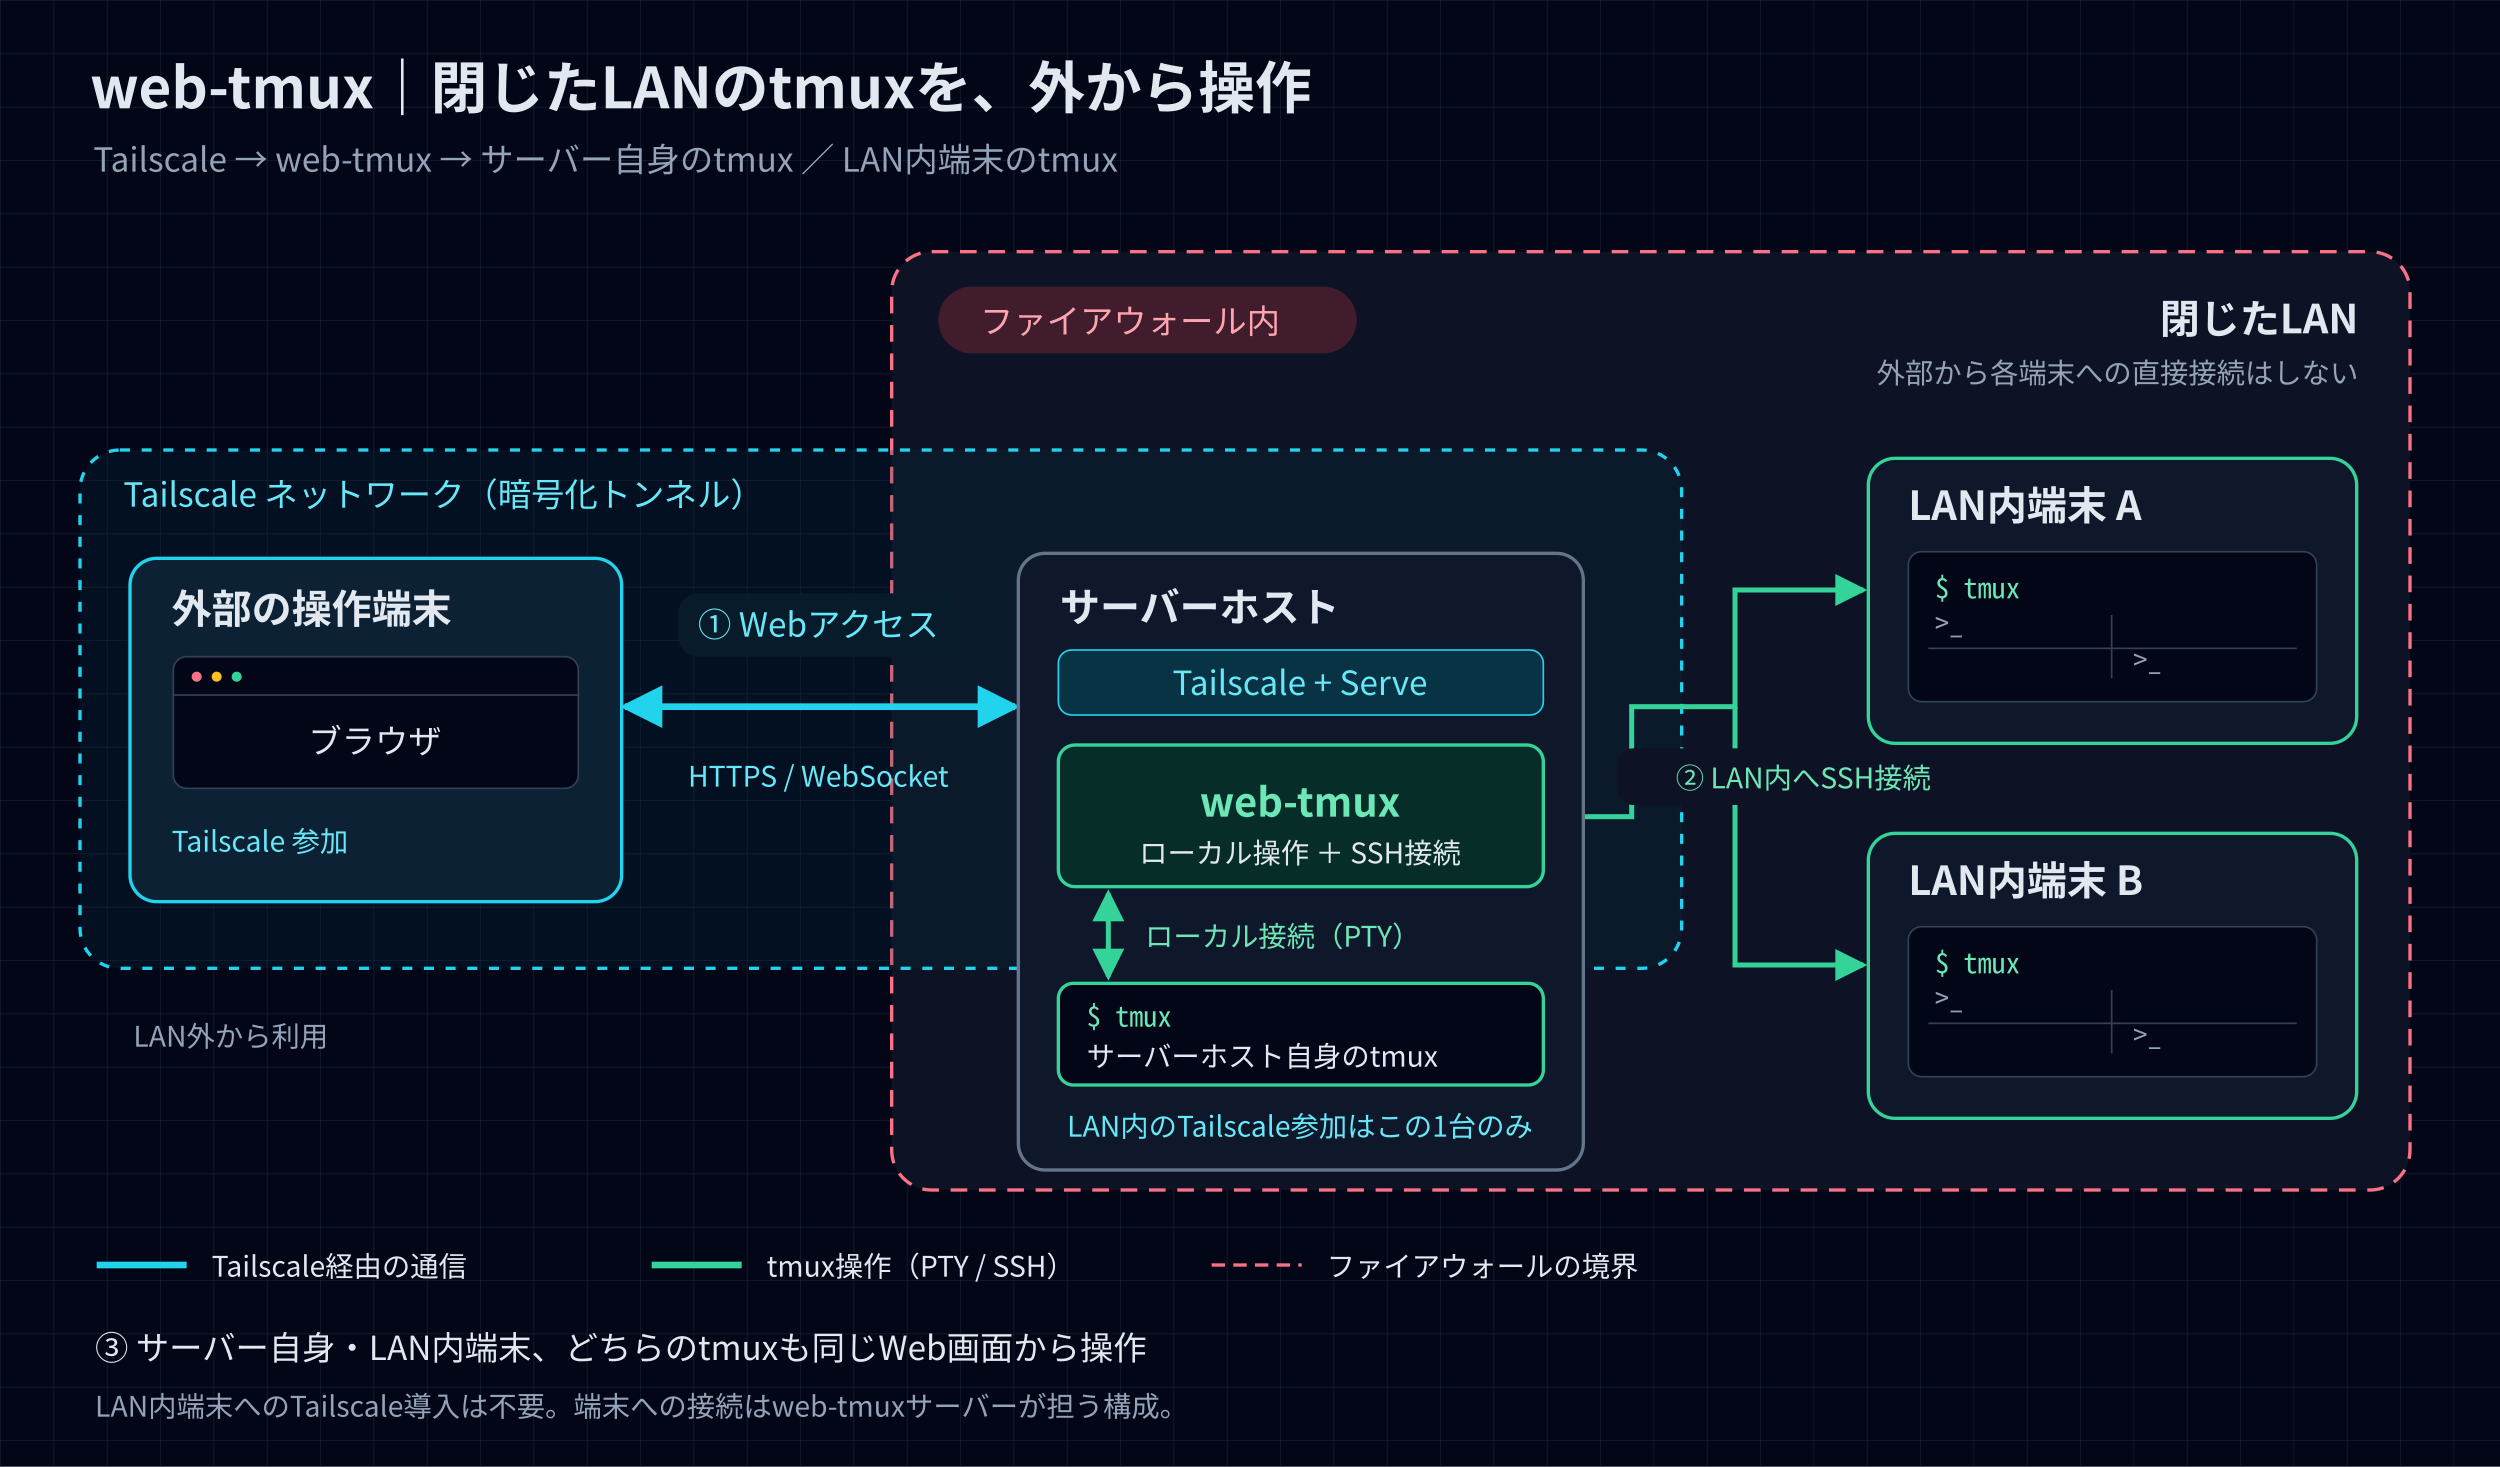
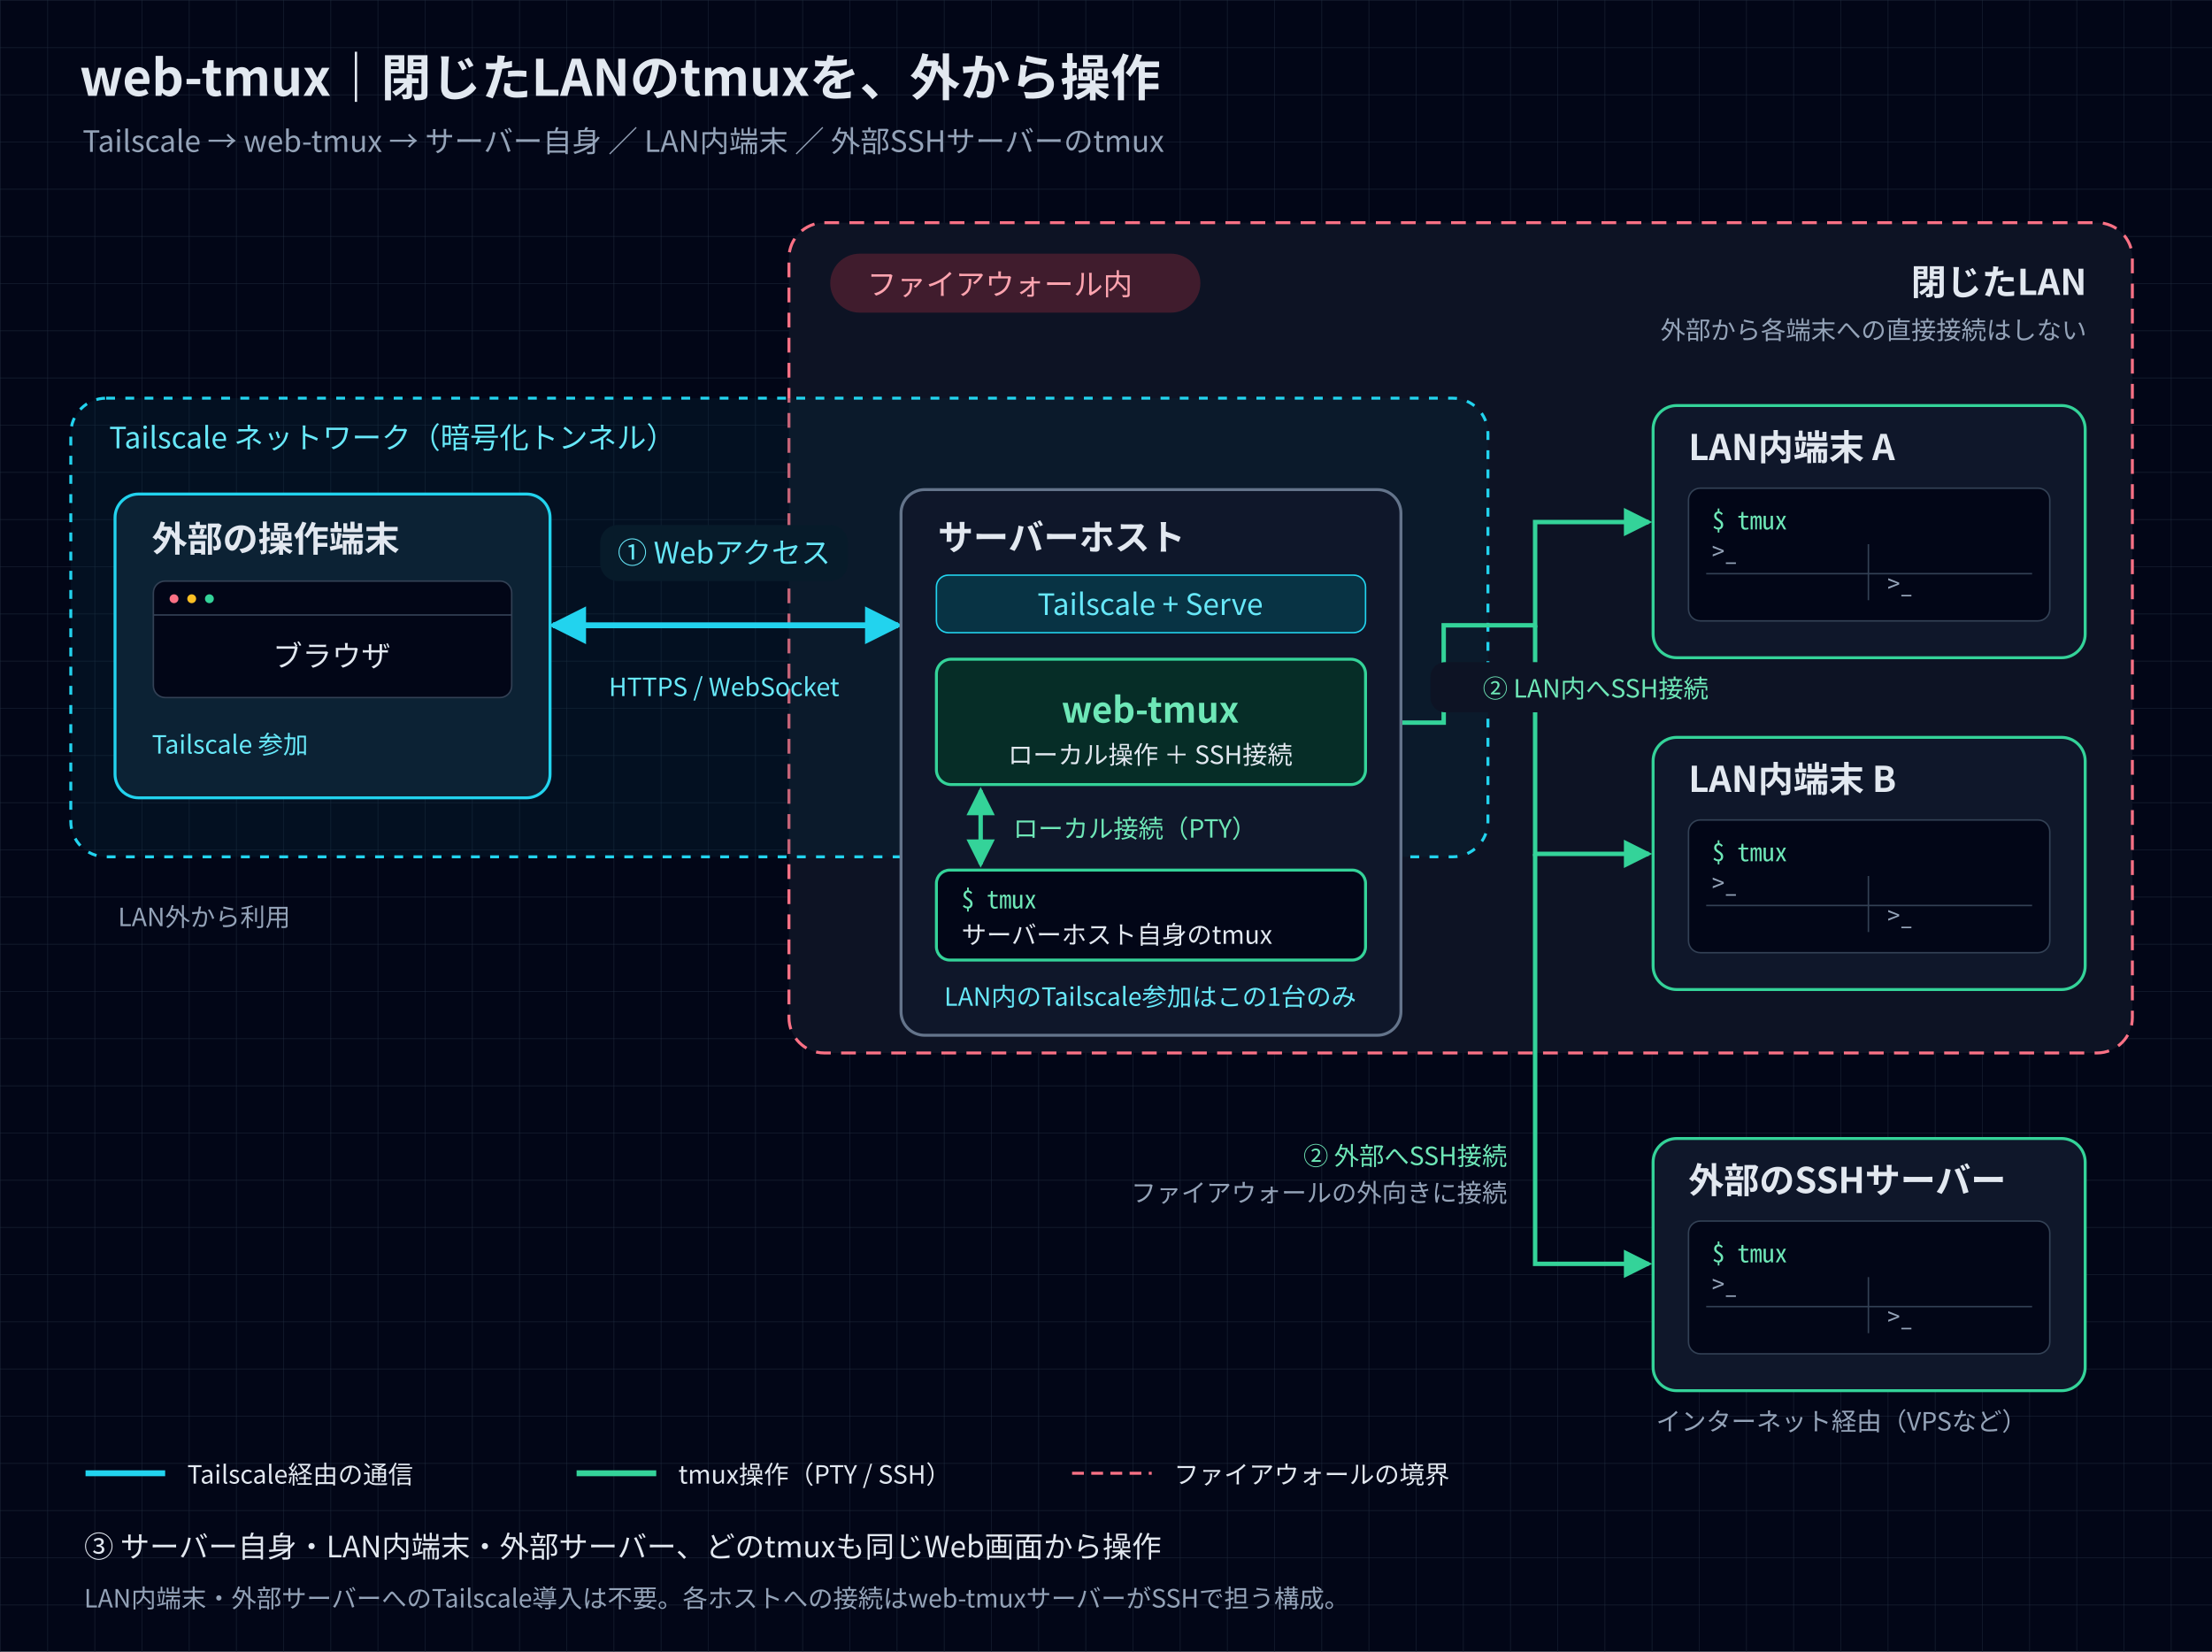
- <svg xmlns="http://www.w3.org/2000/svg" width="1500" height="880" viewBox="0 0 1500 880" role="img" aria-labelledby="title desc">
+ <svg xmlns="http://www.w3.org/2000/svg" width="1500" height="1120" viewBox="0 0 1500 1120" role="img" aria-labelledby="title desc">
  <defs>
    <pattern id="grid" width="32" height="32" patternUnits="userSpaceOnUse">
      <path d="M32 0H0V32" fill="none" stroke="#1e293b" stroke-width="0.6" />
    </pattern>
    <marker id="cyan" viewBox="0 0 10 10" refX="8" refY="5" markerWidth="8" markerHeight="8" orient="auto-start-reverse">
      <path d="M1 1L9 5L1 9Z" fill="#22d3ee" />
    </marker>
    <marker id="green" viewBox="0 0 10 10" refX="8" refY="5" markerWidth="8" markerHeight="8" orient="auto-start-reverse">
      <path d="M1 1L9 5L1 9Z" fill="#34d399" />
    </marker>
    <style>
      text{font-family:'Noto Sans CJK JP','Noto Sans JP',sans-serif;fill:#e2e8f0}
      .title{font-size:34px;font-weight:700}.heading{font-size:24px;font-weight:700}.body{font-size:20px}.small{font-size:17px}.muted{fill:#94a3b8}.cyan{fill:#67e8f9}.green{fill:#6ee7b7}.rose{fill:#fda4af}.mono{font-family:'Noto Sans Mono CJK JP',monospace}
    </style>
  </defs>
-   <rect width="1500" height="880" fill="#020617" />
-   <rect width="1500" height="880" fill="url(#grid)" />
+   <rect width="1500" height="1120" fill="#020617" />
+   <rect width="1500" height="1120" fill="url(#grid)" />
  <text x="54" y="65" class="title">web-tmux｜閉じたLANのtmuxを、外から操作</text>
-   <text x="56" y="103" class="body muted">Tailscale → web-tmux → サーバー自身のtmux ／ LAN内端末のtmux</text>
+   <text x="56" y="103" class="body muted">Tailscale → web-tmux → サーバー自身 ／ LAN内端末 ／ 外部SSHサーバーのtmux</text>
  <rect x="535" y="151" width="911" height="563" rx="24" fill="#0d1324" stroke="#fb7185" stroke-width="2" stroke-dasharray="10 7" />
  <rect x="563" y="172" width="251" height="40" rx="20" fill="#401c2d" />
  <text x="588" y="200" class="body rose">ファイアウォール内</text>
  <text x="1415" y="200" text-anchor="end" class="heading">閉じたLAN</text>
  <text x="1415" y="230" text-anchor="end" class="small muted">外部から各端末への直接接続はしない</text>
  <rect x="48" y="270" width="961" height="311" rx="24" fill="#083344" fill-opacity="0.22" stroke="#22d3ee" stroke-width="2" stroke-dasharray="6 7" />
  <text x="74" y="304" class="body cyan">Tailscale ネットワーク（暗号化トンネル）</text>
  <path d="M375 424H609" fill="none" stroke="#22d3ee" stroke-width="4" marker-start="url(#cyan)" marker-end="url(#cyan)" />
  <path d="M928 490H979V424H1041V354H1118" fill="none" stroke="#34d399" stroke-width="3" marker-start="url(#green)" marker-end="url(#green)" />
  <path d="M1041 424V579H1118" fill="none" stroke="#34d399" stroke-width="3" marker-end="url(#green)" />
  <rect x="407" y="356" width="168" height="38" rx="12" fill="#071b2a" />
  <text x="491" y="382" text-anchor="middle" class="body cyan">① Webアクセス</text>
  <text x="491" y="472" text-anchor="middle" class="small cyan">HTTPS / WebSocket</text>
  <rect x="78" y="335" width="295" height="206" rx="16" fill="#0f172a" />
  <rect x="78" y="335" width="295" height="206" rx="16" fill="#083344" fill-opacity="0.4" stroke="#22d3ee" stroke-width="2" />
  <text x="103" y="374" class="heading">外部の操作端末</text>
  <rect x="104" y="394" width="243" height="79" rx="8" fill="#020617" stroke="#334155" />
  <path d="M104 417H347" stroke="#334155" />
  <circle cx="118" cy="406" r="3" fill="#fb7185" />
  <circle cx="130" cy="406" r="3" fill="#fbbf24" />
  <circle cx="142" cy="406" r="3" fill="#34d399" />
  <text x="225" y="452" text-anchor="middle" class="body">ブラウザ</text>
  <text x="103" y="511" class="small cyan">Tailscale 参加</text>
  <text x="80" y="628" class="small muted">LAN外から利用</text>
  <rect x="611" y="332" width="339" height="370" rx="16" fill="#0f172a" stroke="#64748b" stroke-width="2" />
  <text x="636" y="373" class="heading">サーバーホスト</text>
  <rect x="635" y="390" width="291" height="39" rx="8" fill="#083344" stroke="#22d3ee" />
  <text x="780" y="417" text-anchor="middle" class="body cyan">Tailscale + Serve</text>
  <rect x="635" y="447" width="291" height="85" rx="10" fill="#062d27" stroke="#34d399" stroke-width="2" />
  <text x="780" y="490" text-anchor="middle" class="heading green">web-tmux</text>
  <text x="780" y="518" text-anchor="middle" class="small">ローカル操作 ＋ SSH接続</text>
  <path d="M665 536V586" fill="none" stroke="#34d399" stroke-width="3" marker-start="url(#green)" marker-end="url(#green)" />
  <text x="687" y="568" class="small green">ローカル接続（PTY）</text>
  <rect x="635" y="590" width="291" height="61" rx="9" fill="#020617" stroke="#34d399" stroke-width="2" />
  <text x="652" y="616" class="small green mono">$ tmux</text>
  <text x="652" y="640" class="small">サーバーホスト自身のtmux</text>
  <text x="780" y="682" text-anchor="middle" class="small cyan">LAN内のTailscale参加はこの1台のみ</text>
  <rect x="1121" y="275" width="293" height="171" rx="16" fill="#0f172a" stroke="#34d399" stroke-width="2" />
  <text x="1145" y="312" class="heading">LAN内端末 A</text>
  <rect x="1145" y="331" width="245" height="90" rx="8" fill="#020617" stroke="#334155" />
  <text x="1161" y="359" class="small green mono">$ tmux</text>
  <path d="M1267 369V407M1157 389H1378" stroke="#334155" />
  <text x="1161" y="380" class="small muted mono">&gt;_</text>
  <text x="1280" y="402" class="small muted mono">&gt;_</text>
  <rect x="1121" y="500" width="293" height="171" rx="16" fill="#0f172a" stroke="#34d399" stroke-width="2" />
  <text x="1145" y="537" class="heading">LAN内端末 B</text>
  <rect x="1145" y="556" width="245" height="90" rx="8" fill="#020617" stroke="#334155" />
  <text x="1161" y="584" class="small green mono">$ tmux</text>
  <path d="M1267 594V632M1157 614H1378" stroke="#334155" />
  <text x="1161" y="605" class="small muted mono">&gt;_</text>
  <text x="1280" y="627" class="small muted mono">&gt;_</text>
  <rect x="970" y="449" width="224" height="34" rx="10" fill="#0d1324" />
  <text x="1082" y="473" text-anchor="middle" class="small green">② LAN内へSSH接続</text>
-   <path d="M58 759H112" stroke="#22d3ee" stroke-width="4" />
-   <text x="127" y="766" class="small">Tailscale経由の通信</text>
-   <path d="M391 759H445" stroke="#34d399" stroke-width="4" />
-   <text x="460" y="766" class="small">tmux操作（PTY / SSH）</text>
-   <path d="M727 759H781" stroke="#fb7185" stroke-width="2" stroke-dasharray="8 5" />
-   <text x="796" y="766" class="small">ファイアウォールの境界</text>
-   <text x="57" y="816" class="body">③ サーバー自身・LAN内端末、どちらのtmuxも同じWeb画面から操作</text>
-   <text x="57" y="850" class="small muted">LAN内端末へのTailscale導入は不要。端末への接続はweb-tmuxサーバーが担う構成。</text>
+   <path d="M1041 579V857H1118" fill="none" stroke="#34d399" stroke-width="3" marker-end="url(#green)" />
+   <text x="1022" y="790" text-anchor="end" class="small green">② 外部へSSH接続</text>
+   <text x="1022" y="815" text-anchor="end" class="small muted">ファイアウォールの外向きに接続</text>
+   <rect x="1121" y="772" width="293" height="171" rx="16" fill="#0f172a" stroke="#34d399" stroke-width="2" />
+   <text x="1145" y="809" class="heading">外部のSSHサーバー</text>
+   <rect x="1145" y="828" width="245" height="90" rx="8" fill="#020617" stroke="#334155" />
+   <text x="1161" y="856" class="small green mono">$ tmux</text>
+   <path d="M1267 866V904M1157 886H1378" stroke="#334155" />
+   <text x="1161" y="877" class="small muted mono">&gt;_</text>
+   <text x="1280" y="899" class="small muted mono">&gt;_</text>
+   <text x="1123" y="970" class="small muted">インターネット経由（VPSなど）</text>
+   <path d="M58 999H112" stroke="#22d3ee" stroke-width="4" />
+   <text x="127" y="1006" class="small">Tailscale経由の通信</text>
+   <path d="M391 999H445" stroke="#34d399" stroke-width="4" />
+   <text x="460" y="1006" class="small">tmux操作（PTY / SSH）</text>
+   <path d="M727 999H781" stroke="#fb7185" stroke-width="2" stroke-dasharray="8 5" />
+   <text x="796" y="1006" class="small">ファイアウォールの境界</text>
+   <text x="57" y="1056" class="body">③ サーバー自身・LAN内端末・外部サーバー、どのtmuxも同じWeb画面から操作</text>
+   <text x="57" y="1090" class="small muted">LAN内端末・外部サーバーへのTailscale導入は不要。各ホストへの接続はweb-tmuxサーバーがSSHで担う構成。</text>
</svg>
